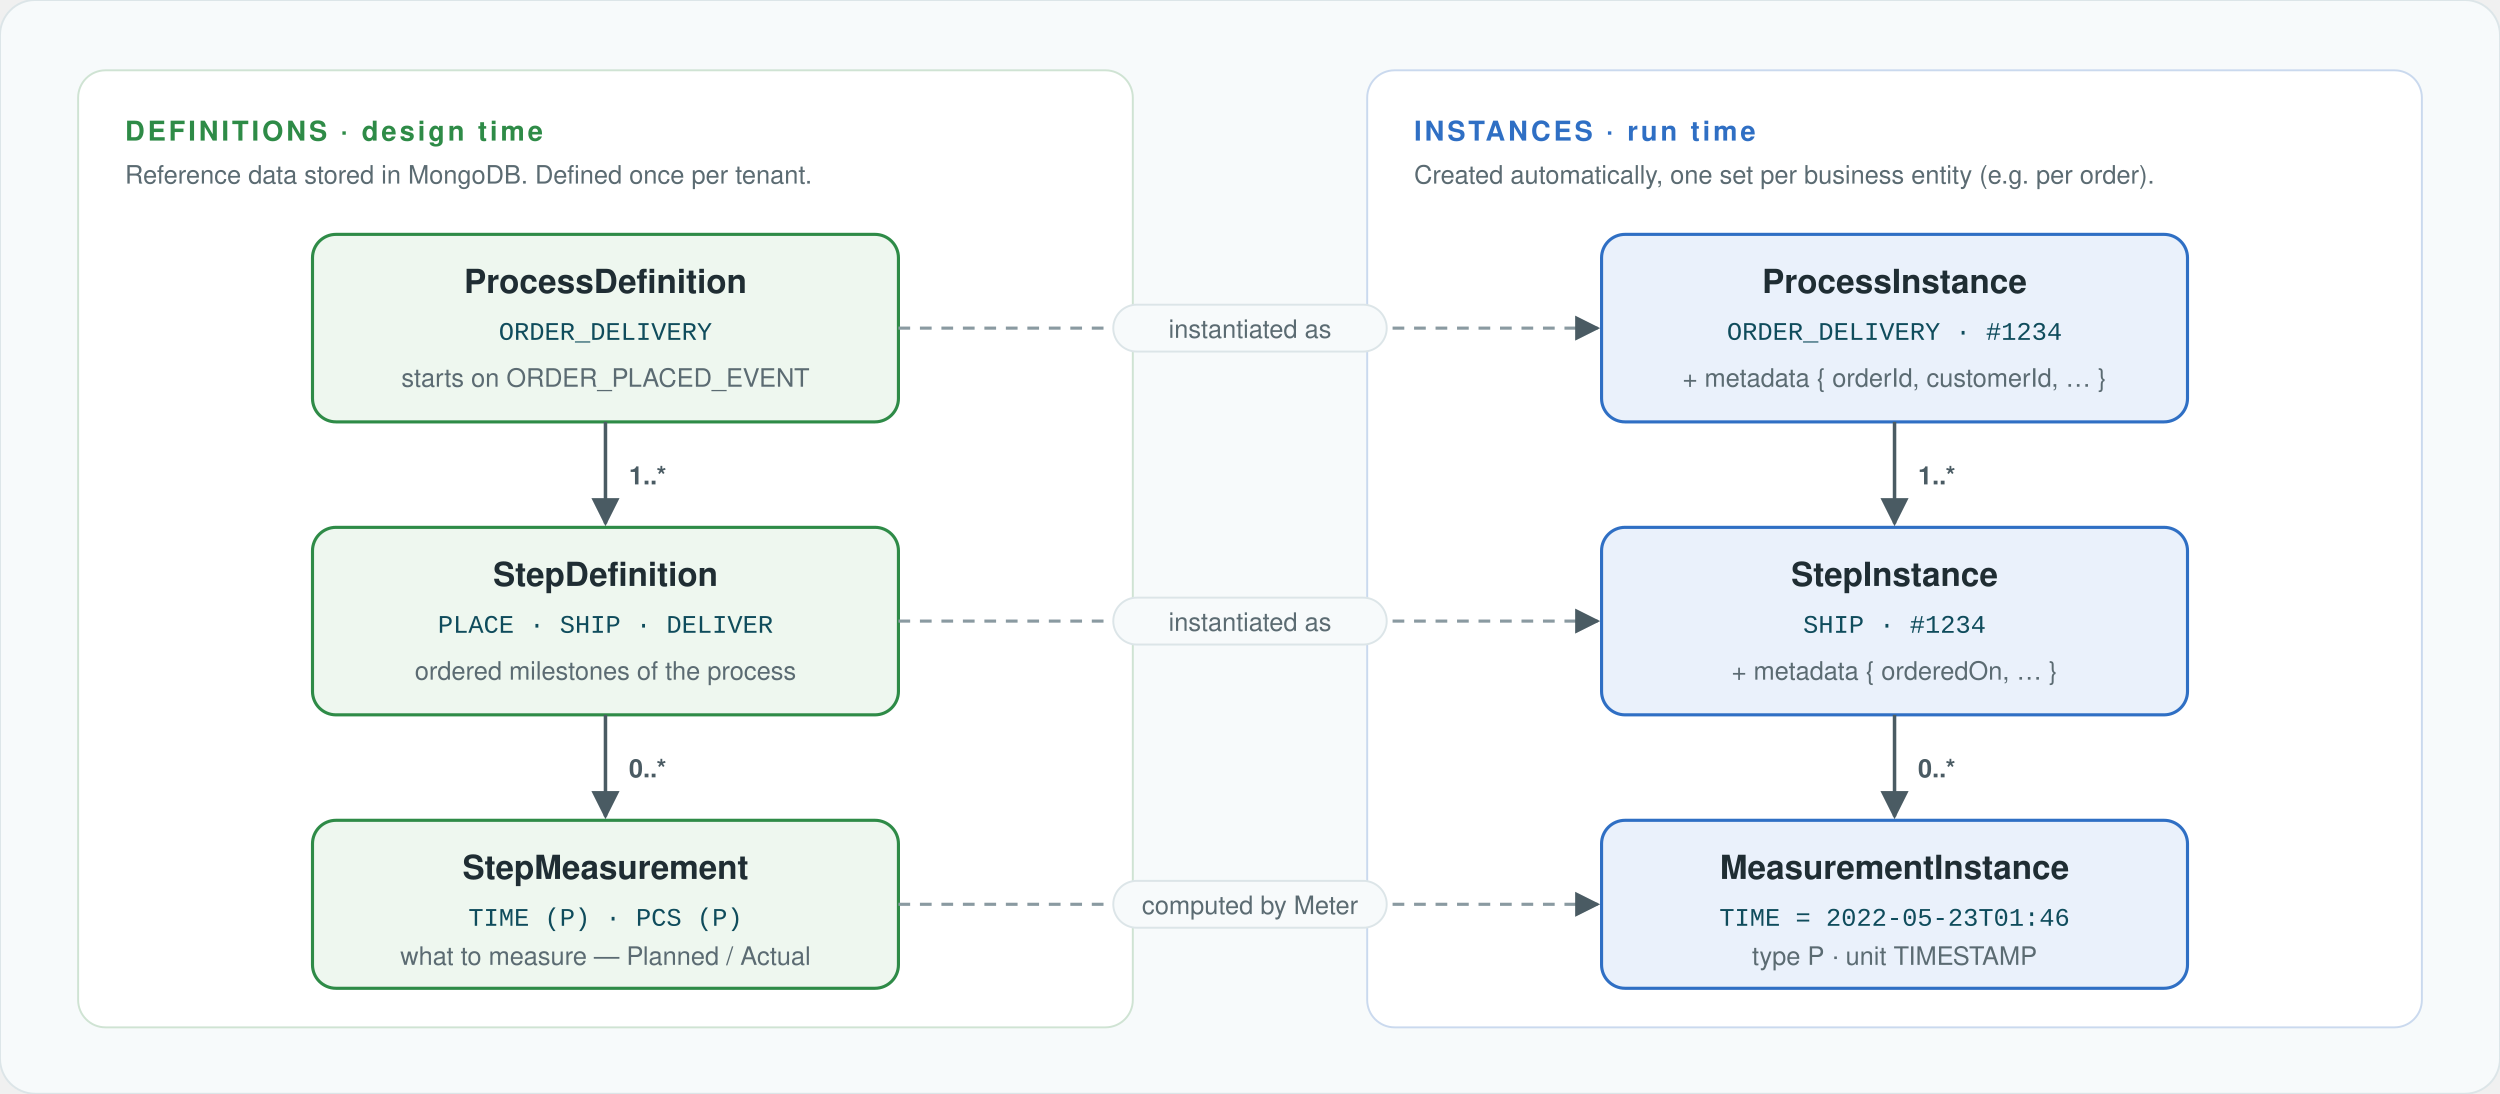
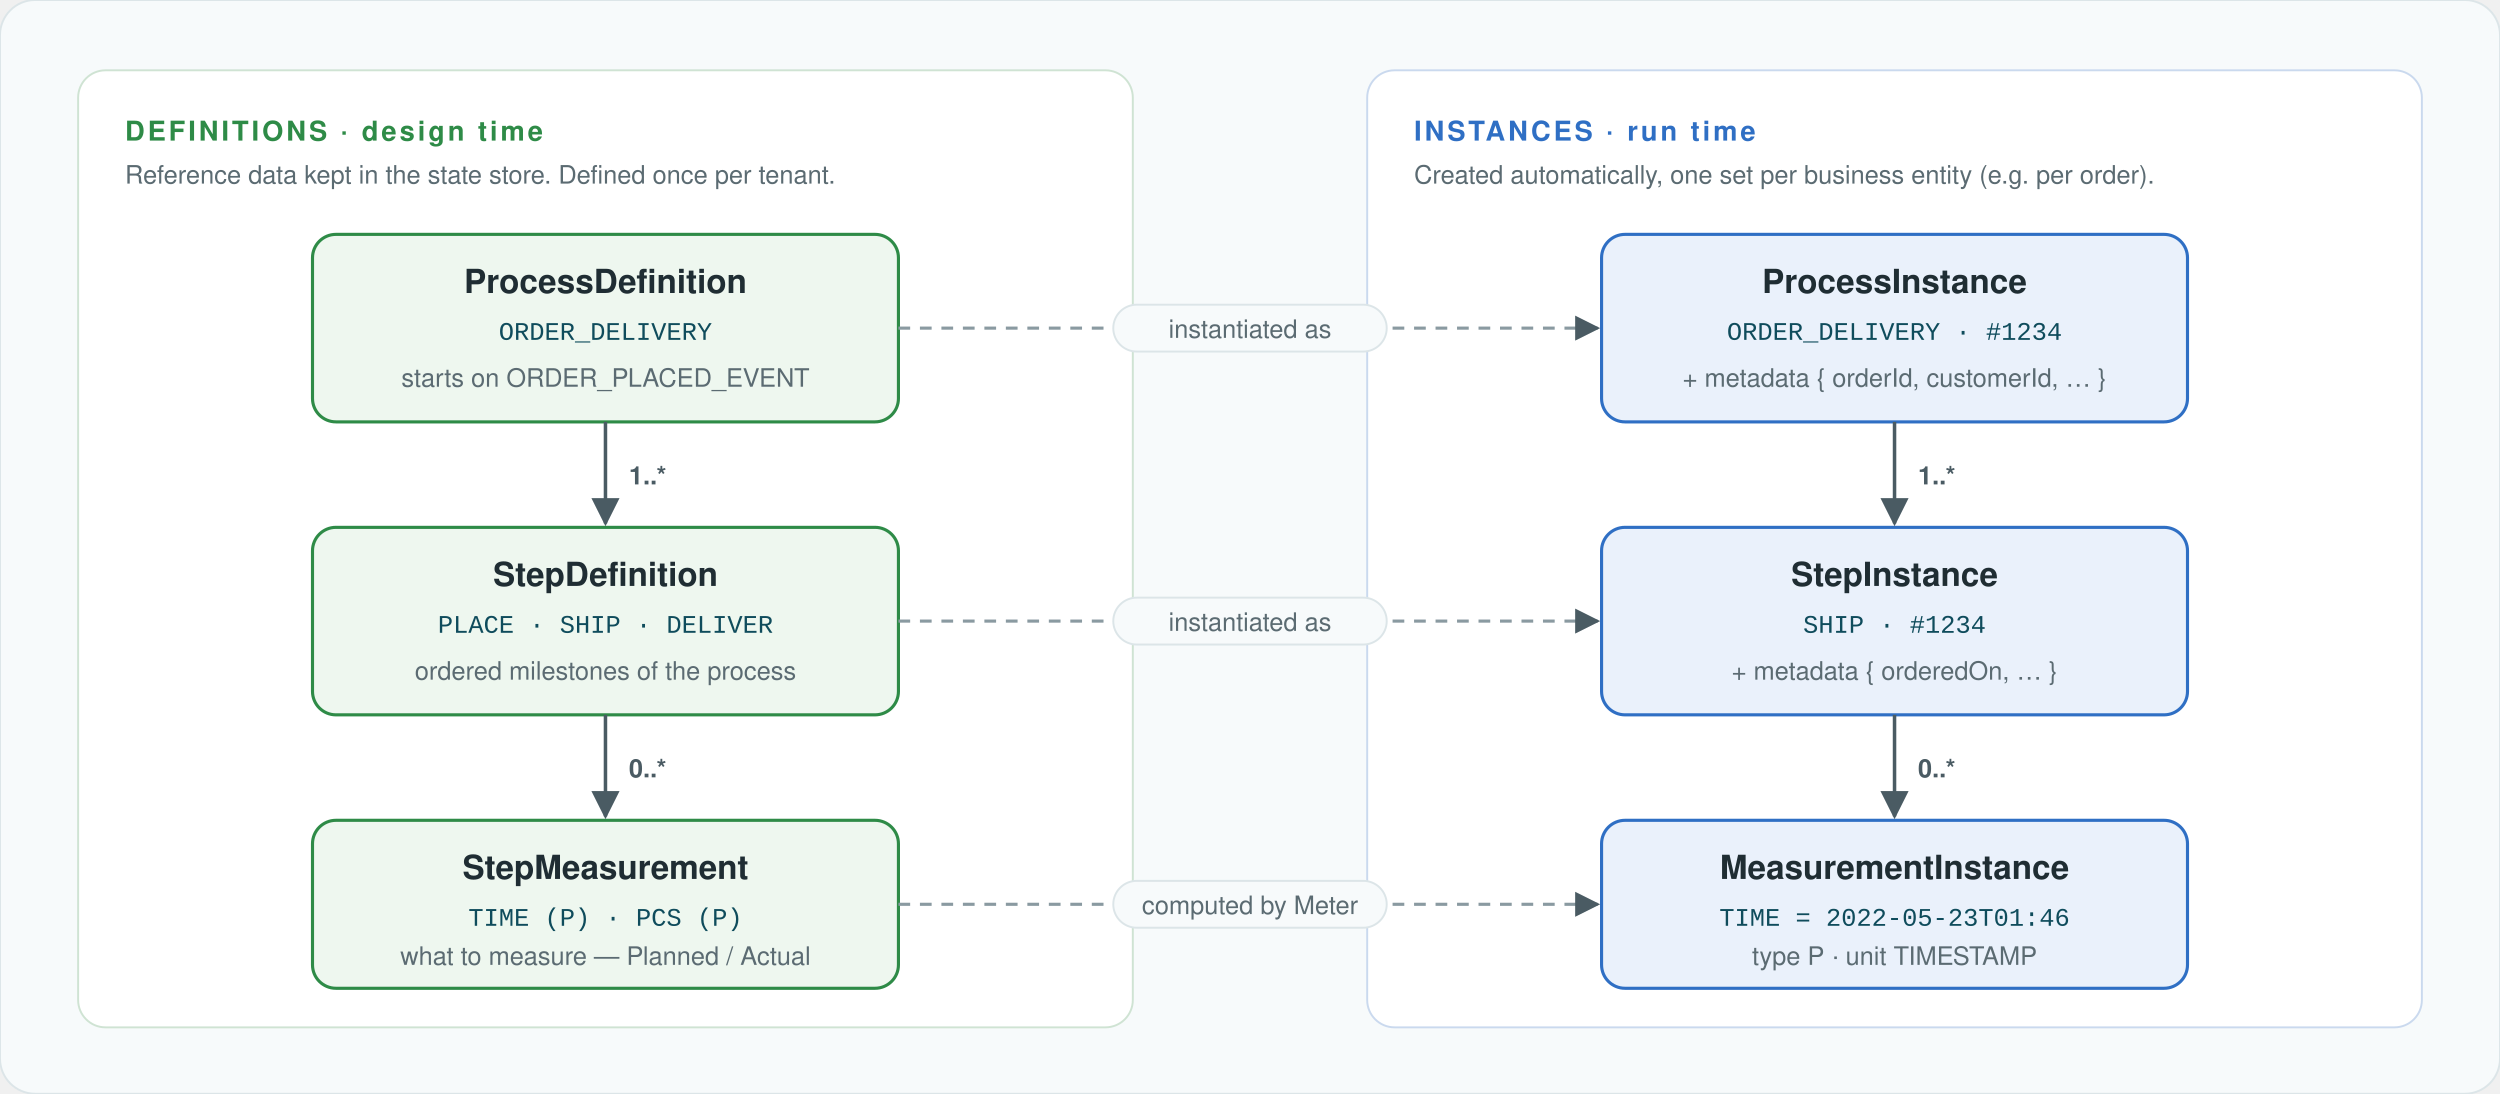
<svg xmlns="http://www.w3.org/2000/svg" width="1280" height="560" viewBox="0 0 1280 560" font-family="-apple-system, BlinkMacSystemFont, 'Segoe UI', Helvetica, Arial, sans-serif">
  <defs>
    <marker id="arr" viewBox="0 0 10 10" refX="9" refY="5" markerWidth="8" markerHeight="8" orient="auto-start-reverse">
      <path d="M0,0 L10,5 L0,10 z" fill="#4A5B63" />
    </marker>
    <style>
      .tb { font-size: 17px; font-weight: 700; fill: #1F2D33; }
      .ts { font-size: 13px; fill: #5B6B72; }
      .mono { font-family: 'SFMono-Regular', Consolas, 'Liberation Mono', Menlo, monospace; font-size: 13px; fill: #0F4C5C; }
      .h  { font-size: 14px; font-weight: 700; letter-spacing: 1.5px; }
      .def { fill: #EEF7EF; stroke: #2E8B47; stroke-width: 1.6; }
      .ins { fill: #EAF1FB; stroke: #2F6FC4; stroke-width: 1.6; }
      .edge { stroke: #4A5B63; stroke-width: 1.8; fill: none; }
      .card { font-size: 13px; font-weight: 700; fill: #4A5B63; }
    </style>
  </defs>
  <rect width="1280" height="560" rx="18" fill="#F7FAFB" stroke="#DCE5E8" />
  <rect x="40" y="36" width="540" height="490" rx="14" fill="#FFFFFF" stroke="#CFE3D3" />
  <text x="64" y="72" class="h" fill="#2E8B47">DEFINITIONS · design time</text>
-   <text x="64" y="94" class="ts">Reference data stored in MongoDB. Defined once per tenant.</text>
+   <text x="64" y="94" class="ts">Reference data kept in the state store. Defined once per tenant.</text>
  <rect x="700" y="36" width="540" height="490" rx="14" fill="#FFFFFF" stroke="#CAD9EE" />
  <text x="724" y="72" class="h" fill="#2F6FC4">INSTANCES · run time</text>
  <text x="724" y="94" class="ts">Created automatically, one set per business entity (e.g. per order).</text>
  <rect x="160" y="120" width="300" height="96" rx="12" class="def" />
  <text x="310" y="150" text-anchor="middle" class="tb">ProcessDefinition</text>
  <text x="310" y="174" text-anchor="middle" class="mono">ORDER_DELIVERY</text>
  <text x="310" y="198" text-anchor="middle" class="ts">starts on ORDER_PLACED_EVENT</text>
  <rect x="160" y="270" width="300" height="96" rx="12" class="def" />
  <text x="310" y="300" text-anchor="middle" class="tb">StepDefinition</text>
  <text x="310" y="324" text-anchor="middle" class="mono">PLACE · SHIP · DELIVER</text>
  <text x="310" y="348" text-anchor="middle" class="ts">ordered milestones of the process</text>
  <rect x="160" y="420" width="300" height="86" rx="12" class="def" />
  <text x="310" y="450" text-anchor="middle" class="tb">StepMeasurement</text>
  <text x="310" y="474" text-anchor="middle" class="mono">TIME (P) · PCS (P)</text>
  <text x="310" y="494" text-anchor="middle" class="ts">what to measure — Planned / Actual</text>
  <path d="M310,216 L310,268" class="edge" marker-end="url(#arr)" />
  <text x="322" y="248" class="card">1..*</text>
  <path d="M310,366 L310,418" class="edge" marker-end="url(#arr)" />
  <text x="322" y="398" class="card">0..*</text>
  <rect x="820" y="120" width="300" height="96" rx="12" class="ins" />
  <text x="970" y="150" text-anchor="middle" class="tb">ProcessInstance</text>
  <text x="970" y="174" text-anchor="middle" class="mono">ORDER_DELIVERY · #1234</text>
  <text x="970" y="198" text-anchor="middle" class="ts">+ metadata { orderId, customerId, … }</text>
  <rect x="820" y="270" width="300" height="96" rx="12" class="ins" />
  <text x="970" y="300" text-anchor="middle" class="tb">StepInstance</text>
  <text x="970" y="324" text-anchor="middle" class="mono">SHIP · #1234</text>
  <text x="970" y="348" text-anchor="middle" class="ts">+ metadata { orderedOn, … }</text>
  <rect x="820" y="420" width="300" height="86" rx="12" class="ins" />
  <text x="970" y="450" text-anchor="middle" class="tb">MeasurementInstance</text>
  <text x="970" y="474" text-anchor="middle" class="mono">TIME = 2022-05-23T01:46</text>
  <text x="970" y="494" text-anchor="middle" class="ts">type P · unit TIMESTAMP</text>
  <path d="M970,216 L970,268" class="edge" marker-end="url(#arr)" />
  <text x="982" y="248" class="card">1..*</text>
  <path d="M970,366 L970,418" class="edge" marker-end="url(#arr)" />
  <text x="982" y="398" class="card">0..*</text>
  <g stroke="#8A9AA1" stroke-width="1.6" stroke-dasharray="6 5" fill="none">
    <path d="M460,168 L818,168" marker-end="url(#arr)" />
    <path d="M460,318 L818,318" marker-end="url(#arr)" />
    <path d="M460,463 L818,463" marker-end="url(#arr)" />
  </g>
  <g font-size="13" fill="#5B6B72" text-anchor="middle">
    <rect x="570" y="156" width="140" height="24" rx="12" fill="#F7FAFB" stroke="#DCE5E8" />
    <text x="640" y="173">instantiated as</text>
    <rect x="570" y="306" width="140" height="24" rx="12" fill="#F7FAFB" stroke="#DCE5E8" />
    <text x="640" y="323">instantiated as</text>
    <rect x="570" y="451" width="140" height="24" rx="12" fill="#F7FAFB" stroke="#DCE5E8" />
    <text x="640" y="468">computed by Meter</text>
  </g>
</svg>
